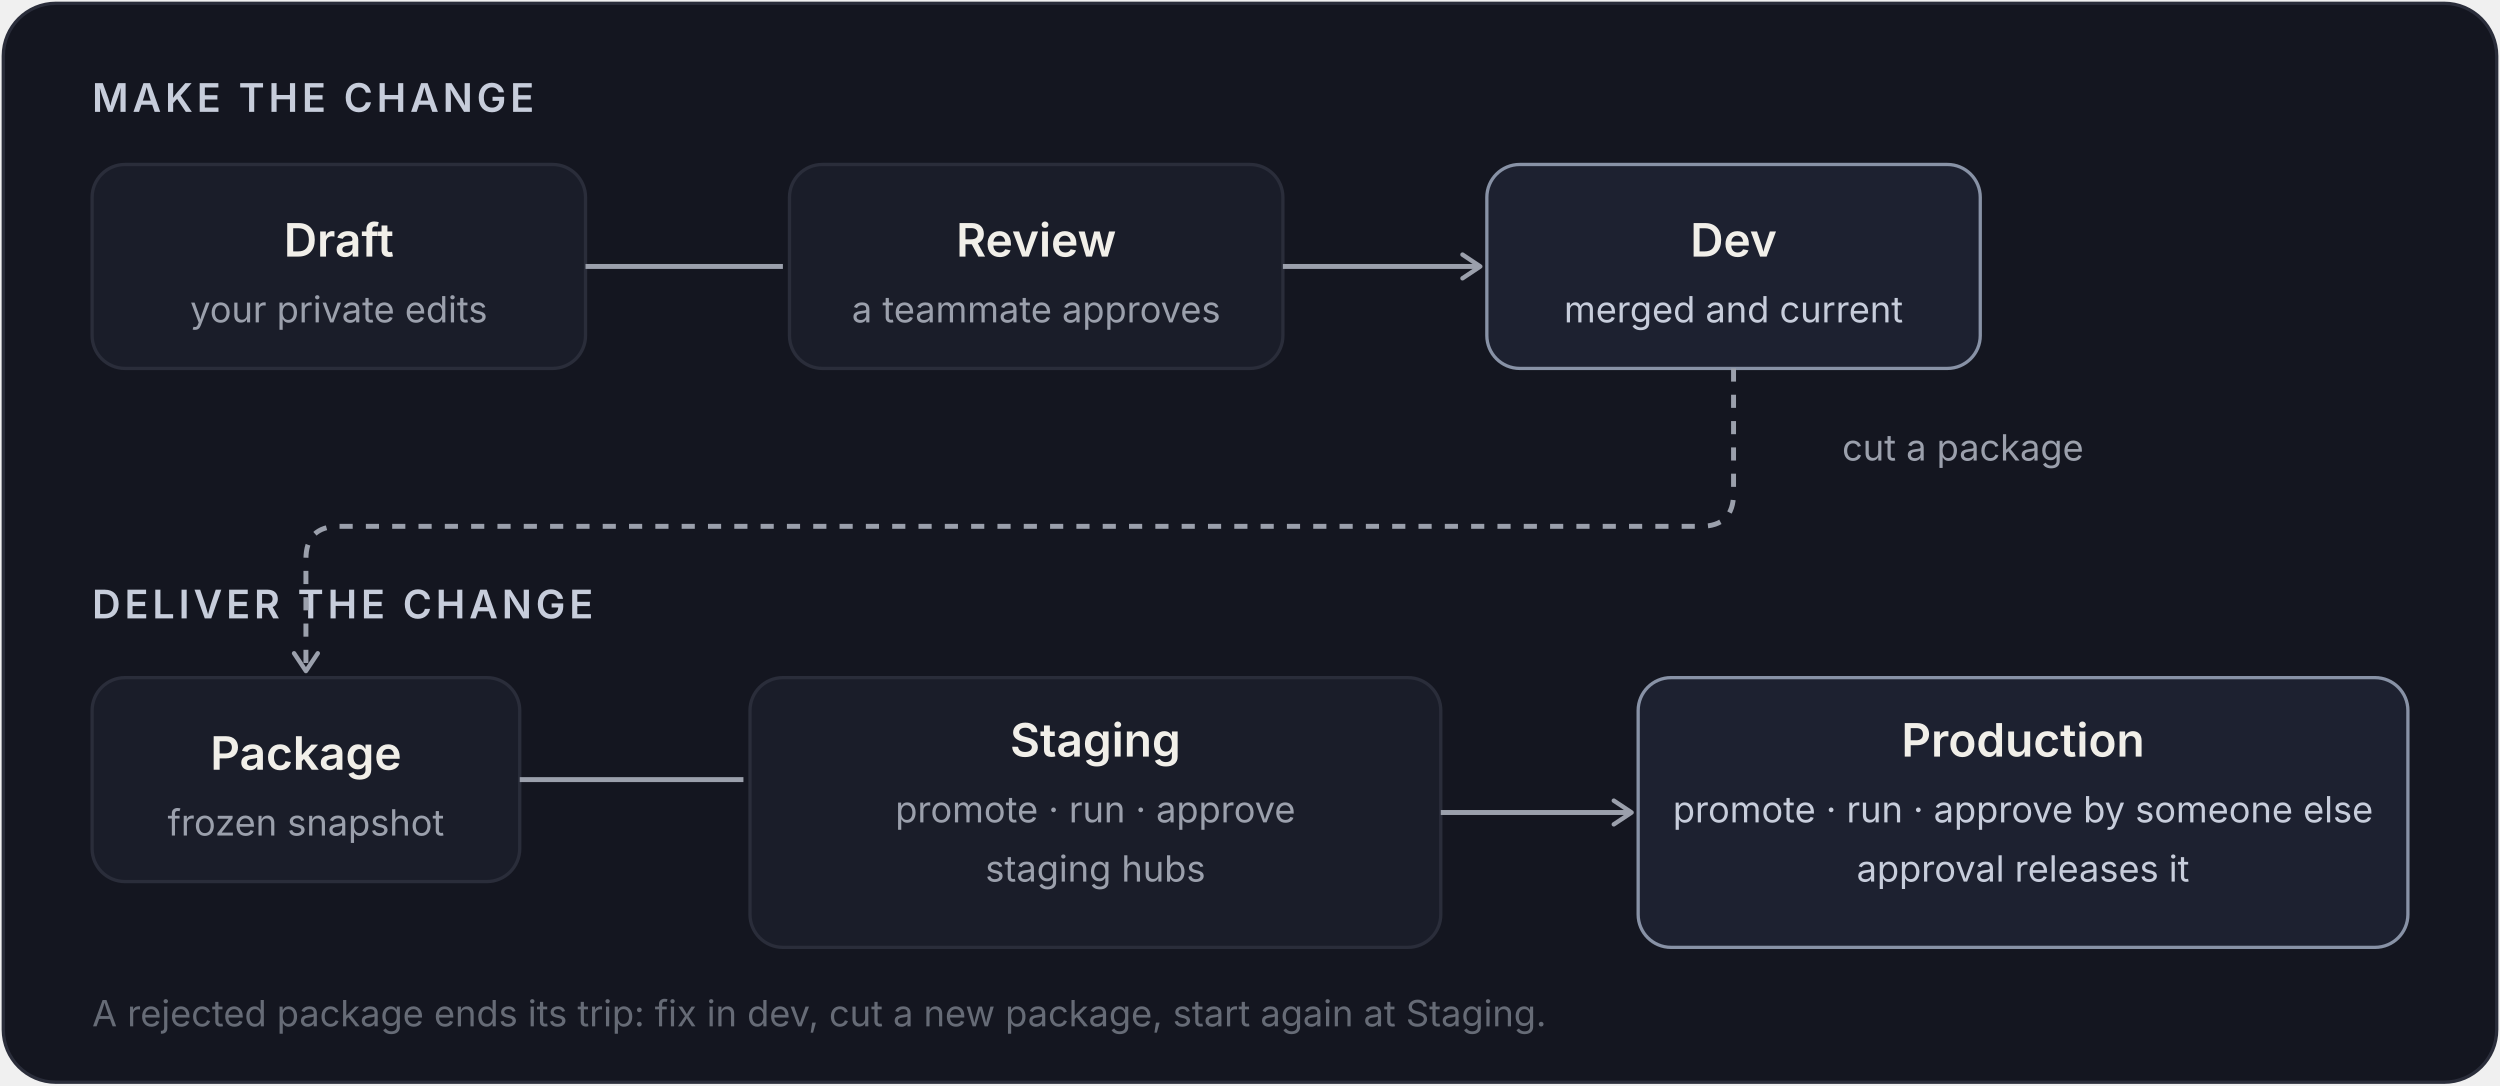
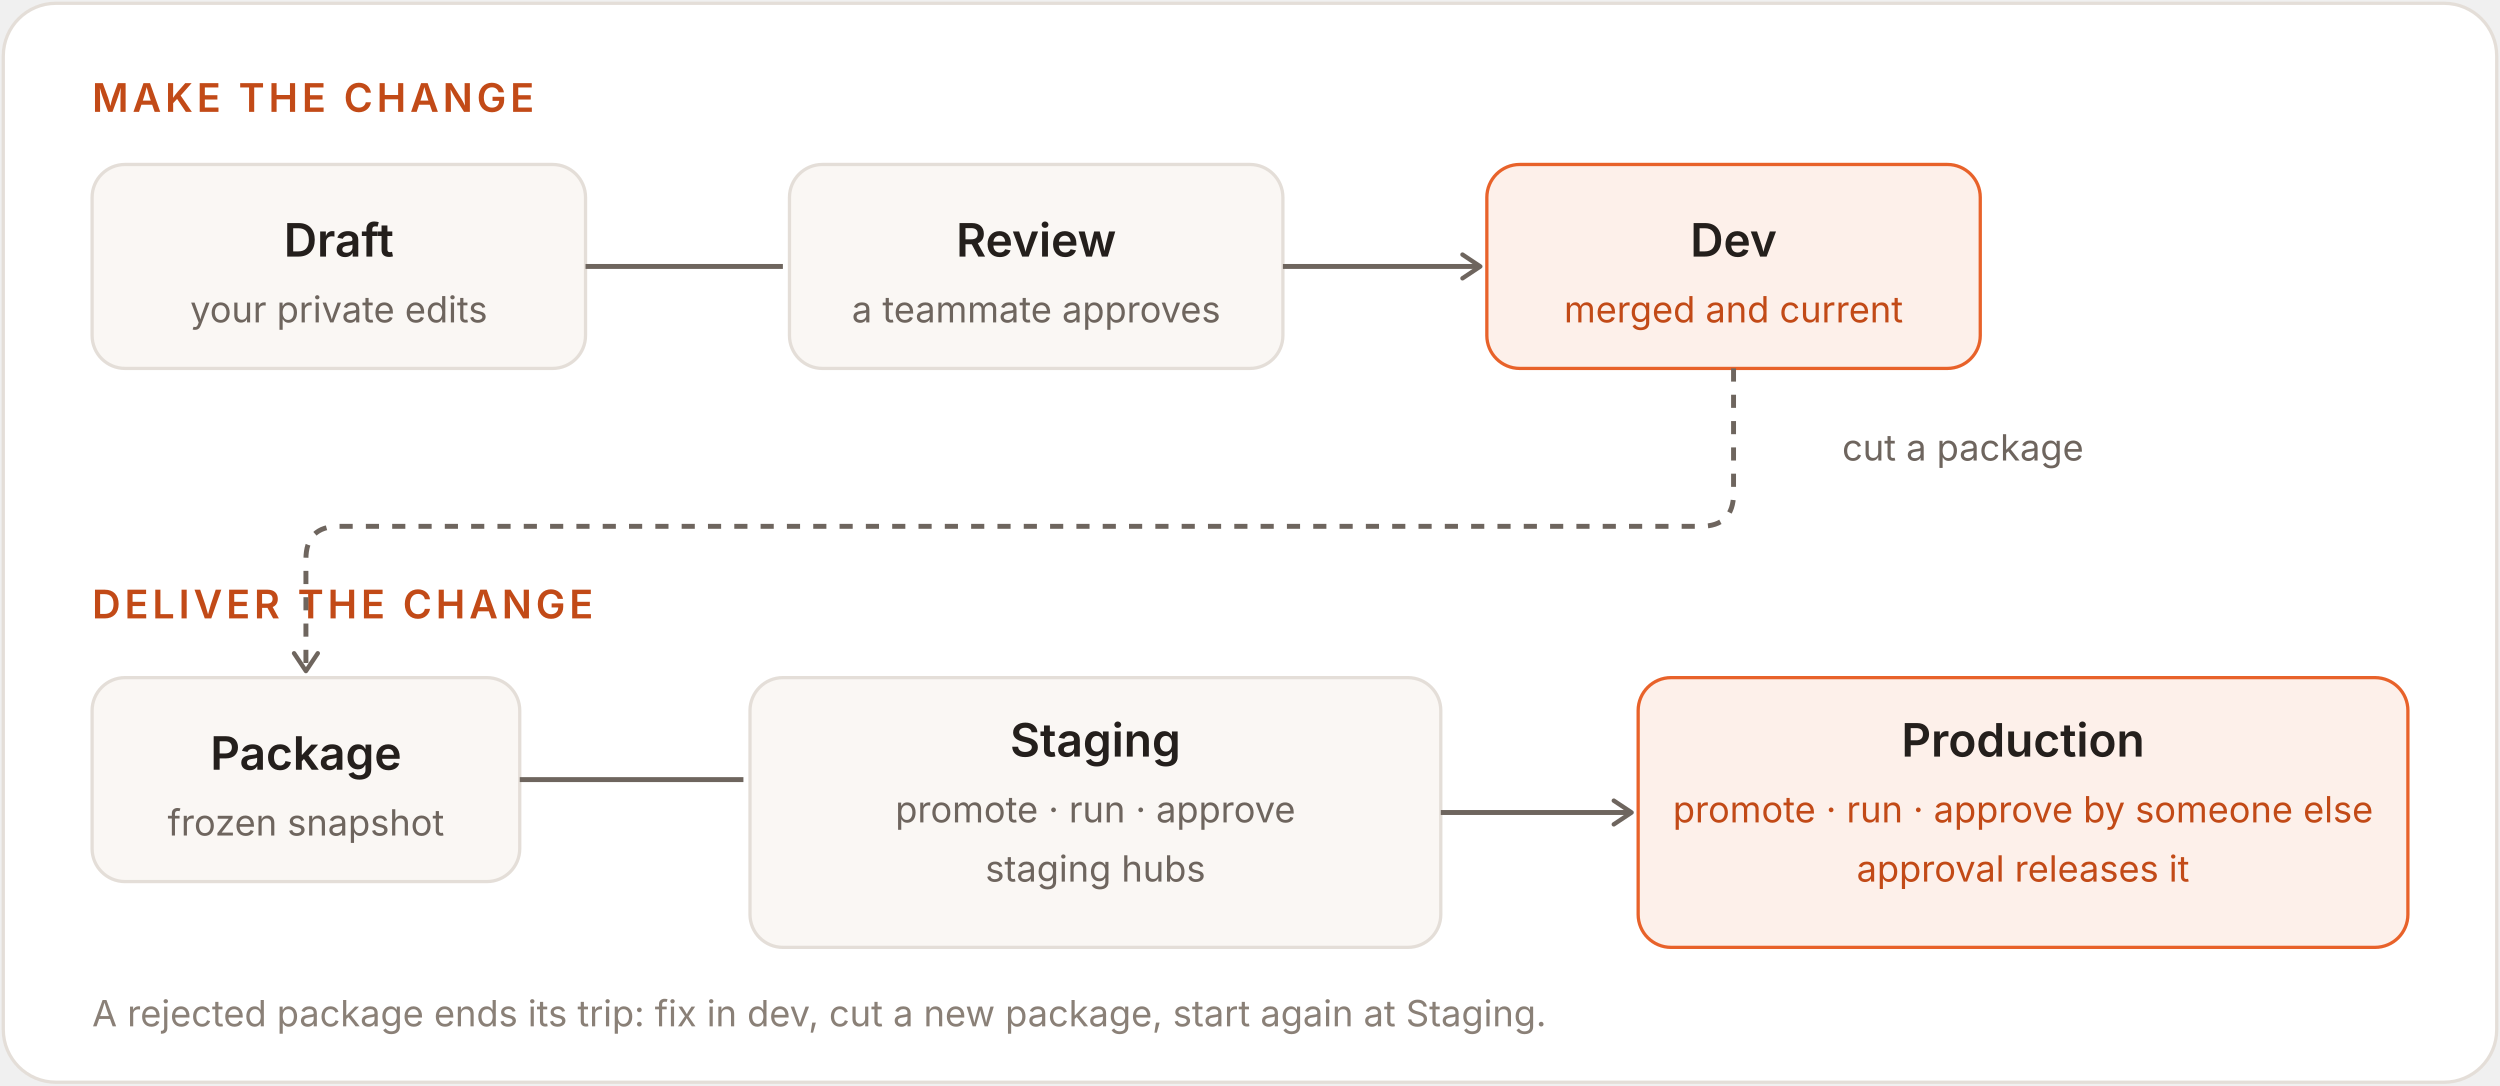
- <svg xmlns="http://www.w3.org/2000/svg" width="100%" viewBox="0 0 760 330" font-family="'Source Sans 3', -apple-system, 'Segoe UI', sans-serif">
+ <svg xmlns="http://www.w3.org/2000/svg" width="100%" viewBox="0 0 760 330" font-family="'Manrope', -apple-system, 'Segoe UI', sans-serif">
  <defs>
    <marker id="a" viewBox="0 0 10 10" refX="8" refY="5" markerWidth="6" markerHeight="6" orient="auto">
-       <path d="M2 1L8 5L2 9" fill="none" stroke="#9ba0ac" stroke-width="1.5" stroke-linecap="round" stroke-linejoin="round" />
+       <path d="M2 1L8 5L2 9" fill="none" stroke="#6e655e" stroke-width="1.5" stroke-linecap="round" stroke-linejoin="round" />
    </marker>
  </defs>
-   <rect x="1" y="1" width="758" height="328" rx="16" fill="#141620" stroke="#2a2d3a" />
-   <text x="28" y="34" font-size="12" font-weight="600" fill="#c7cddb" letter-spacing="1.2">MAKE THE CHANGE</text>
-   <text x="28" y="188" font-size="12" font-weight="600" fill="#c7cddb" letter-spacing="1.2">DELIVER THE CHANGE</text>
-   <g font-size="14" font-weight="600" fill="#f1efe9" text-anchor="middle">
-     <rect x="28" y="50" width="150" height="62" rx="10" fill="#1a1d29" stroke="#2a2d3a" />
+   <rect x="1" y="1" width="758" height="328" rx="16" fill="#ffffff" stroke="#e4ded8" />
+   <text x="28" y="34" font-size="12" font-weight="600" fill="#c24a17" letter-spacing="1.2">MAKE THE CHANGE</text>
+   <text x="28" y="188" font-size="12" font-weight="600" fill="#c24a17" letter-spacing="1.2">DELIVER THE CHANGE</text>
+   <g font-size="14" font-weight="600" fill="#241f1c" text-anchor="middle">
+     <rect x="28" y="50" width="150" height="62" rx="10" fill="#faf7f4" stroke="#e4ded8" />
    <text x="103" y="78">Draft</text>
-     <text x="103" y="98" font-size="11" font-weight="400" fill="#9ba0ac">your private edits</text>
-     <rect x="240" y="50" width="150" height="62" rx="10" fill="#1a1d29" stroke="#2a2d3a" />
+     <text x="103" y="98" font-size="11" font-weight="400" fill="#6e655e">your private edits</text>
+     <rect x="240" y="50" width="150" height="62" rx="10" fill="#faf7f4" stroke="#e4ded8" />
    <text x="315" y="78">Review</text>
-     <text x="315" y="98" font-size="11" font-weight="400" fill="#9ba0ac">a teammate approves</text>
-     <rect x="452" y="50" width="150" height="62" rx="10" fill="#1d2130" stroke="#8892a6" />
+     <text x="315" y="98" font-size="11" font-weight="400" fill="#6e655e">a teammate approves</text>
+     <rect x="452" y="50" width="150" height="62" rx="10" fill="#fdf0ea" stroke="#e8622a" />
    <text x="527" y="78">Dev</text>
-     <text x="527" y="98" font-size="11" font-weight="400" fill="#c7cddb">merged and current</text>
+     <text x="527" y="98" font-size="11" font-weight="400" fill="#c24a17">merged and current</text>
  </g>
-   <path d="M178 81H238M390 81H450" stroke="#9ba0ac" stroke-width="1.5" marker-end="url(#a)" />
-   <path d="M527 112V150Q527 160 517 160H103Q93 160 93 170V204" fill="none" stroke="#9ba0ac" stroke-width="1.5" stroke-dasharray="4 4" marker-end="url(#a)" />
-   <text x="560" y="140" font-size="11" fill="#9ba0ac">cut a package</text>
-   <g font-size="14" font-weight="600" fill="#f1efe9" text-anchor="middle">
-     <rect x="28" y="206" width="130" height="62" rx="10" fill="#1a1d29" stroke="#2a2d3a" />
+   <path d="M178 81H238M390 81H450" stroke="#6e655e" stroke-width="1.5" marker-end="url(#a)" />
+   <path d="M527 112V150Q527 160 517 160H103Q93 160 93 170V204" fill="none" stroke="#6e655e" stroke-width="1.5" stroke-dasharray="4 4" marker-end="url(#a)" />
+   <text x="560" y="140" font-size="11" fill="#6e655e">cut a package</text>
+   <g font-size="14" font-weight="600" fill="#241f1c" text-anchor="middle">
+     <rect x="28" y="206" width="130" height="62" rx="10" fill="#faf7f4" stroke="#e4ded8" />
    <text x="93" y="234">Package</text>
-     <text x="93" y="254" font-size="11" font-weight="400" fill="#9ba0ac">frozen snapshot</text>
-     <rect x="228" y="206" width="210" height="82" rx="10" fill="#1a1d29" stroke="#2a2d3a" />
+     <text x="93" y="254" font-size="11" font-weight="400" fill="#6e655e">frozen snapshot</text>
+     <rect x="228" y="206" width="210" height="82" rx="10" fill="#faf7f4" stroke="#e4ded8" />
    <text x="333" y="230">Staging</text>
-     <text x="333" y="250" font-size="11" font-weight="400" fill="#9ba0ac">promote · run · approve</text>
-     <text x="333" y="268" font-size="11" font-weight="400" fill="#9ba0ac">staging hubs</text>
-     <rect x="498" y="206" width="234" height="82" rx="10" fill="#1d2130" stroke="#8892a6" />
+     <text x="333" y="250" font-size="11" font-weight="400" fill="#6e655e">promote · run · approve</text>
+     <text x="333" y="268" font-size="11" font-weight="400" fill="#6e655e">staging hubs</text>
+     <rect x="498" y="206" width="234" height="82" rx="10" fill="#fdf0ea" stroke="#e8622a" />
    <text x="615" y="230">Production</text>
-     <text x="615" y="250" font-size="11" font-weight="400" fill="#c7cddb">promote · run · approve by someone else</text>
-     <text x="615" y="268" font-size="11" font-weight="400" fill="#c7cddb">approval releases it</text>
+     <text x="615" y="250" font-size="11" font-weight="400" fill="#c24a17">promote · run · approve by someone else</text>
+     <text x="615" y="268" font-size="11" font-weight="400" fill="#c24a17">approval releases it</text>
  </g>
-   <path d="M158 237H226M438 247H496" stroke="#9ba0ac" stroke-width="1.5" marker-end="url(#a)" />
-   <text x="28" y="312" font-size="11" fill="#666b76">A rejected package ends its trip: fix in dev, cut a new package, start again at Staging.</text>
+   <path d="M158 237H226M438 247H496" stroke="#6e655e" stroke-width="1.5" marker-end="url(#a)" />
+   <text x="28" y="312" font-size="11" fill="#8a8077">A rejected package ends its trip: fix in dev, cut a new package, start again at Staging.</text>
</svg>
